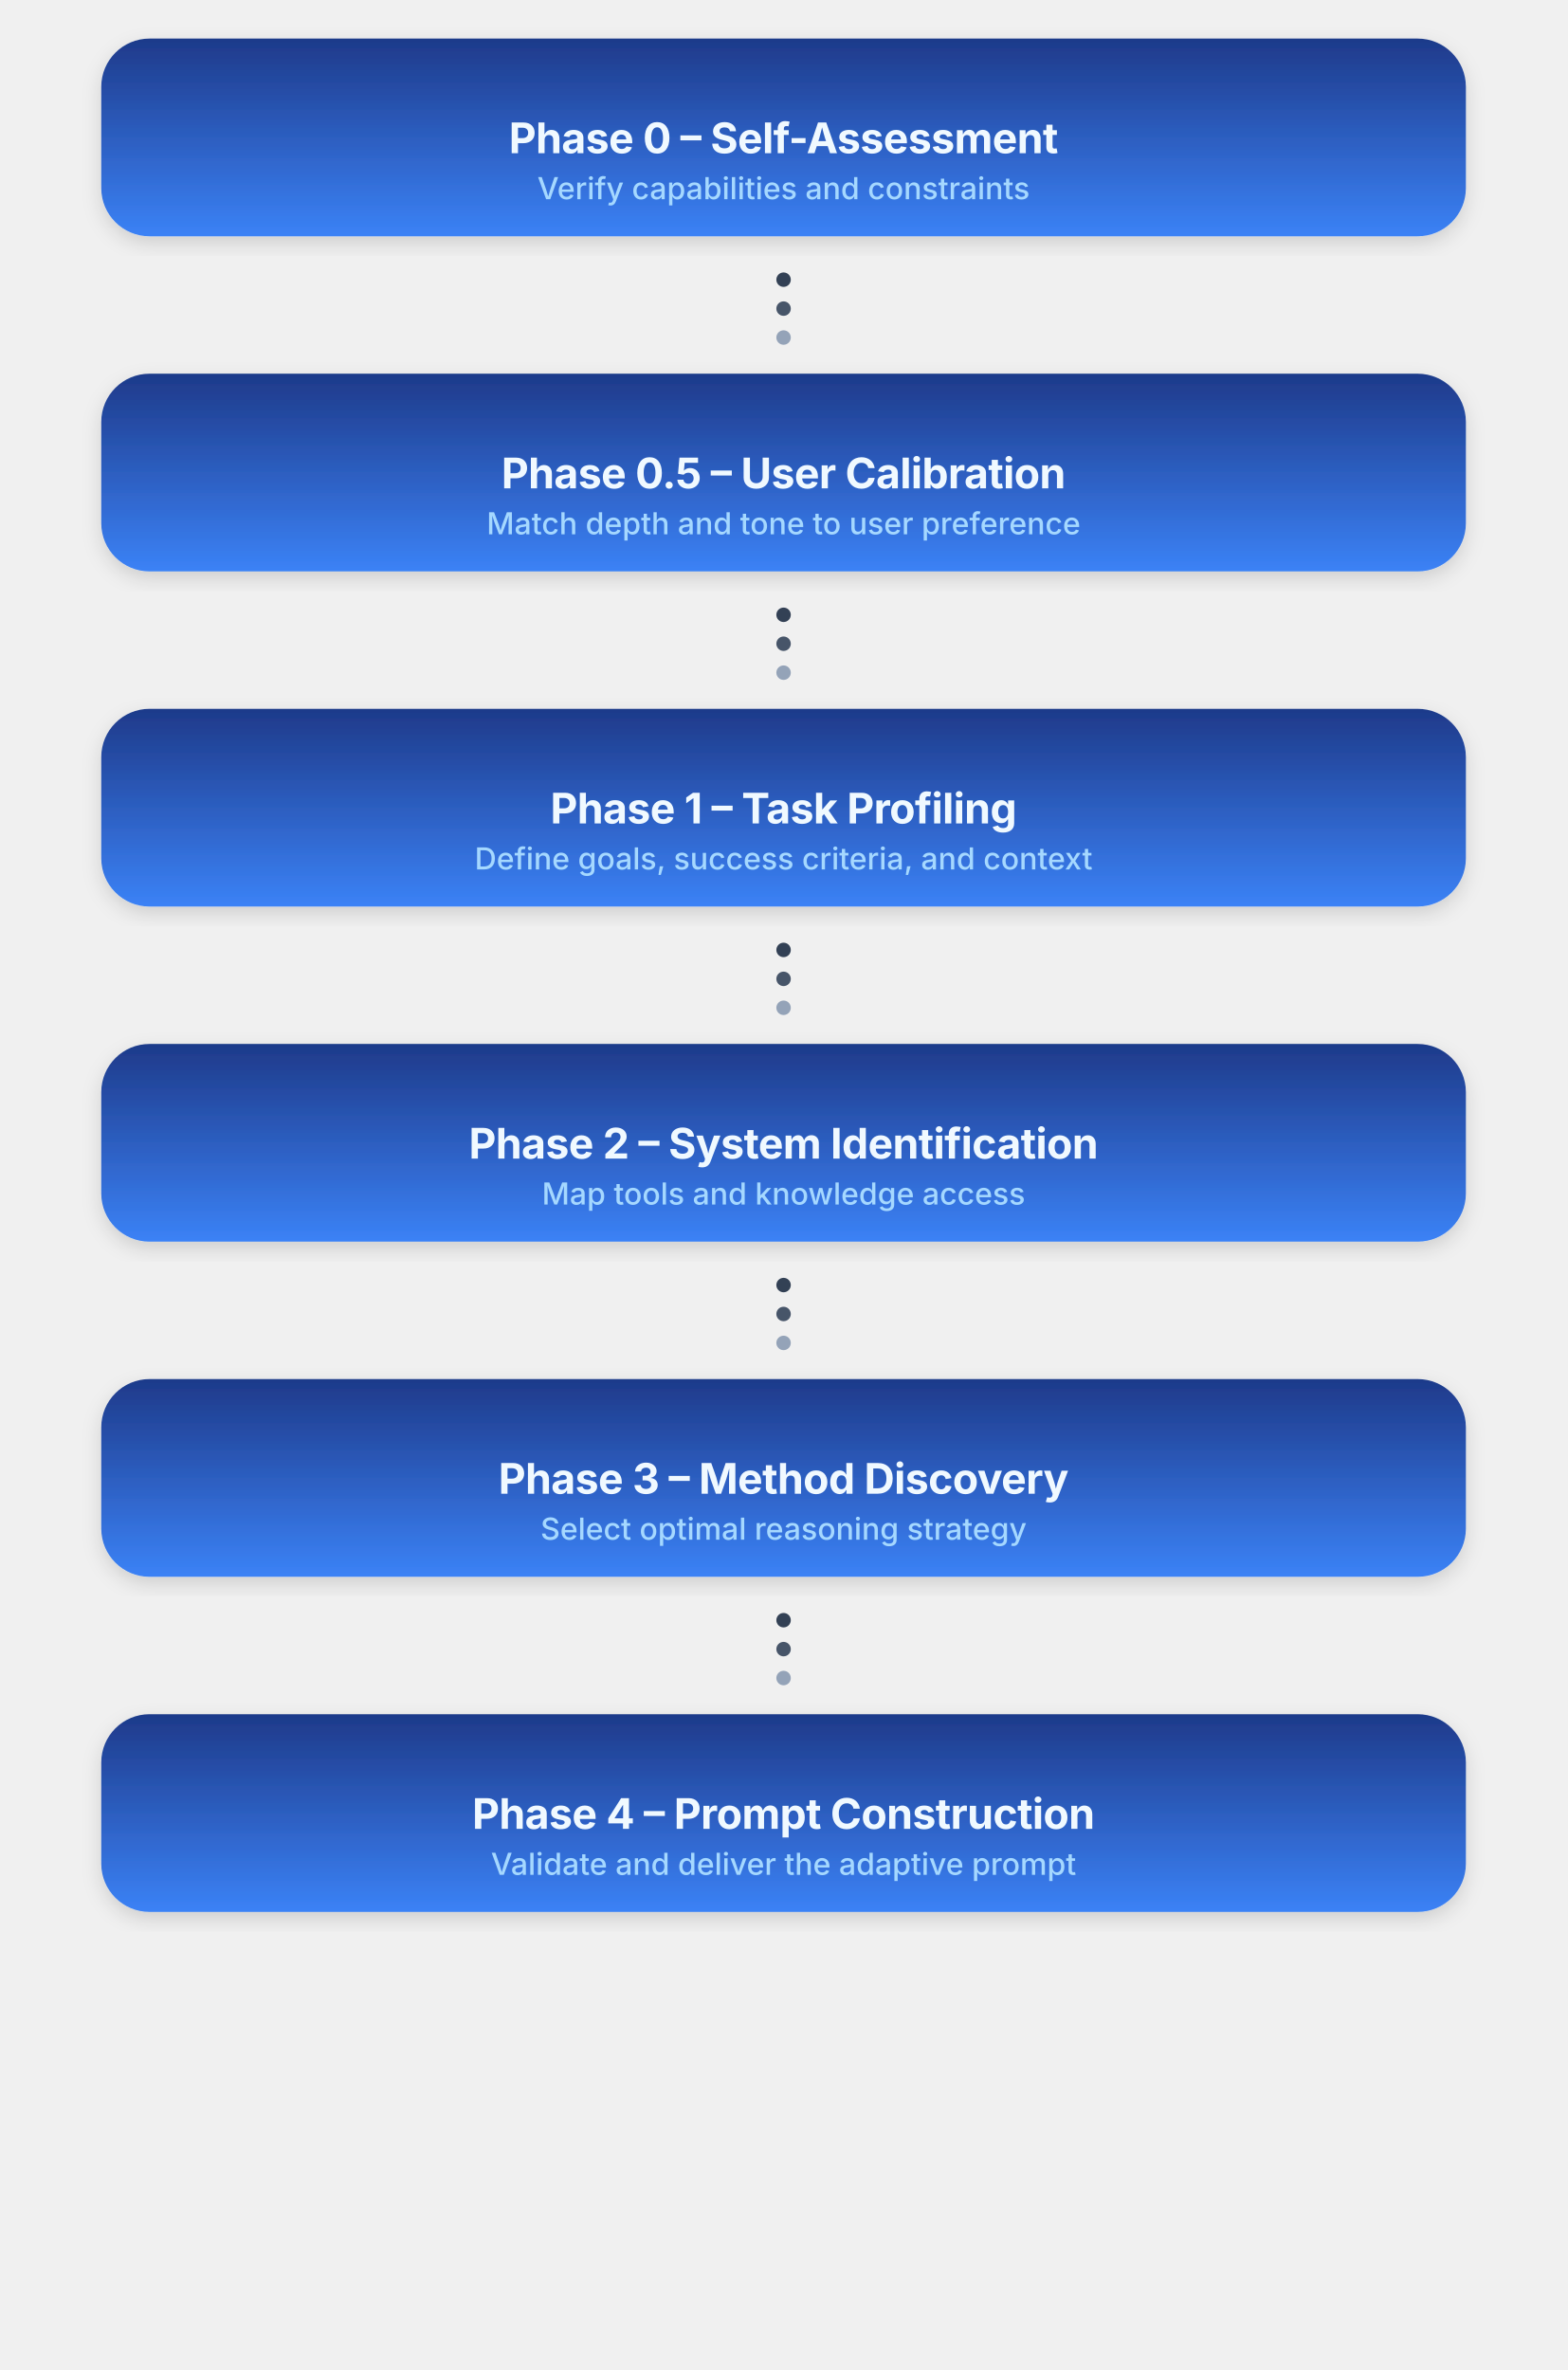
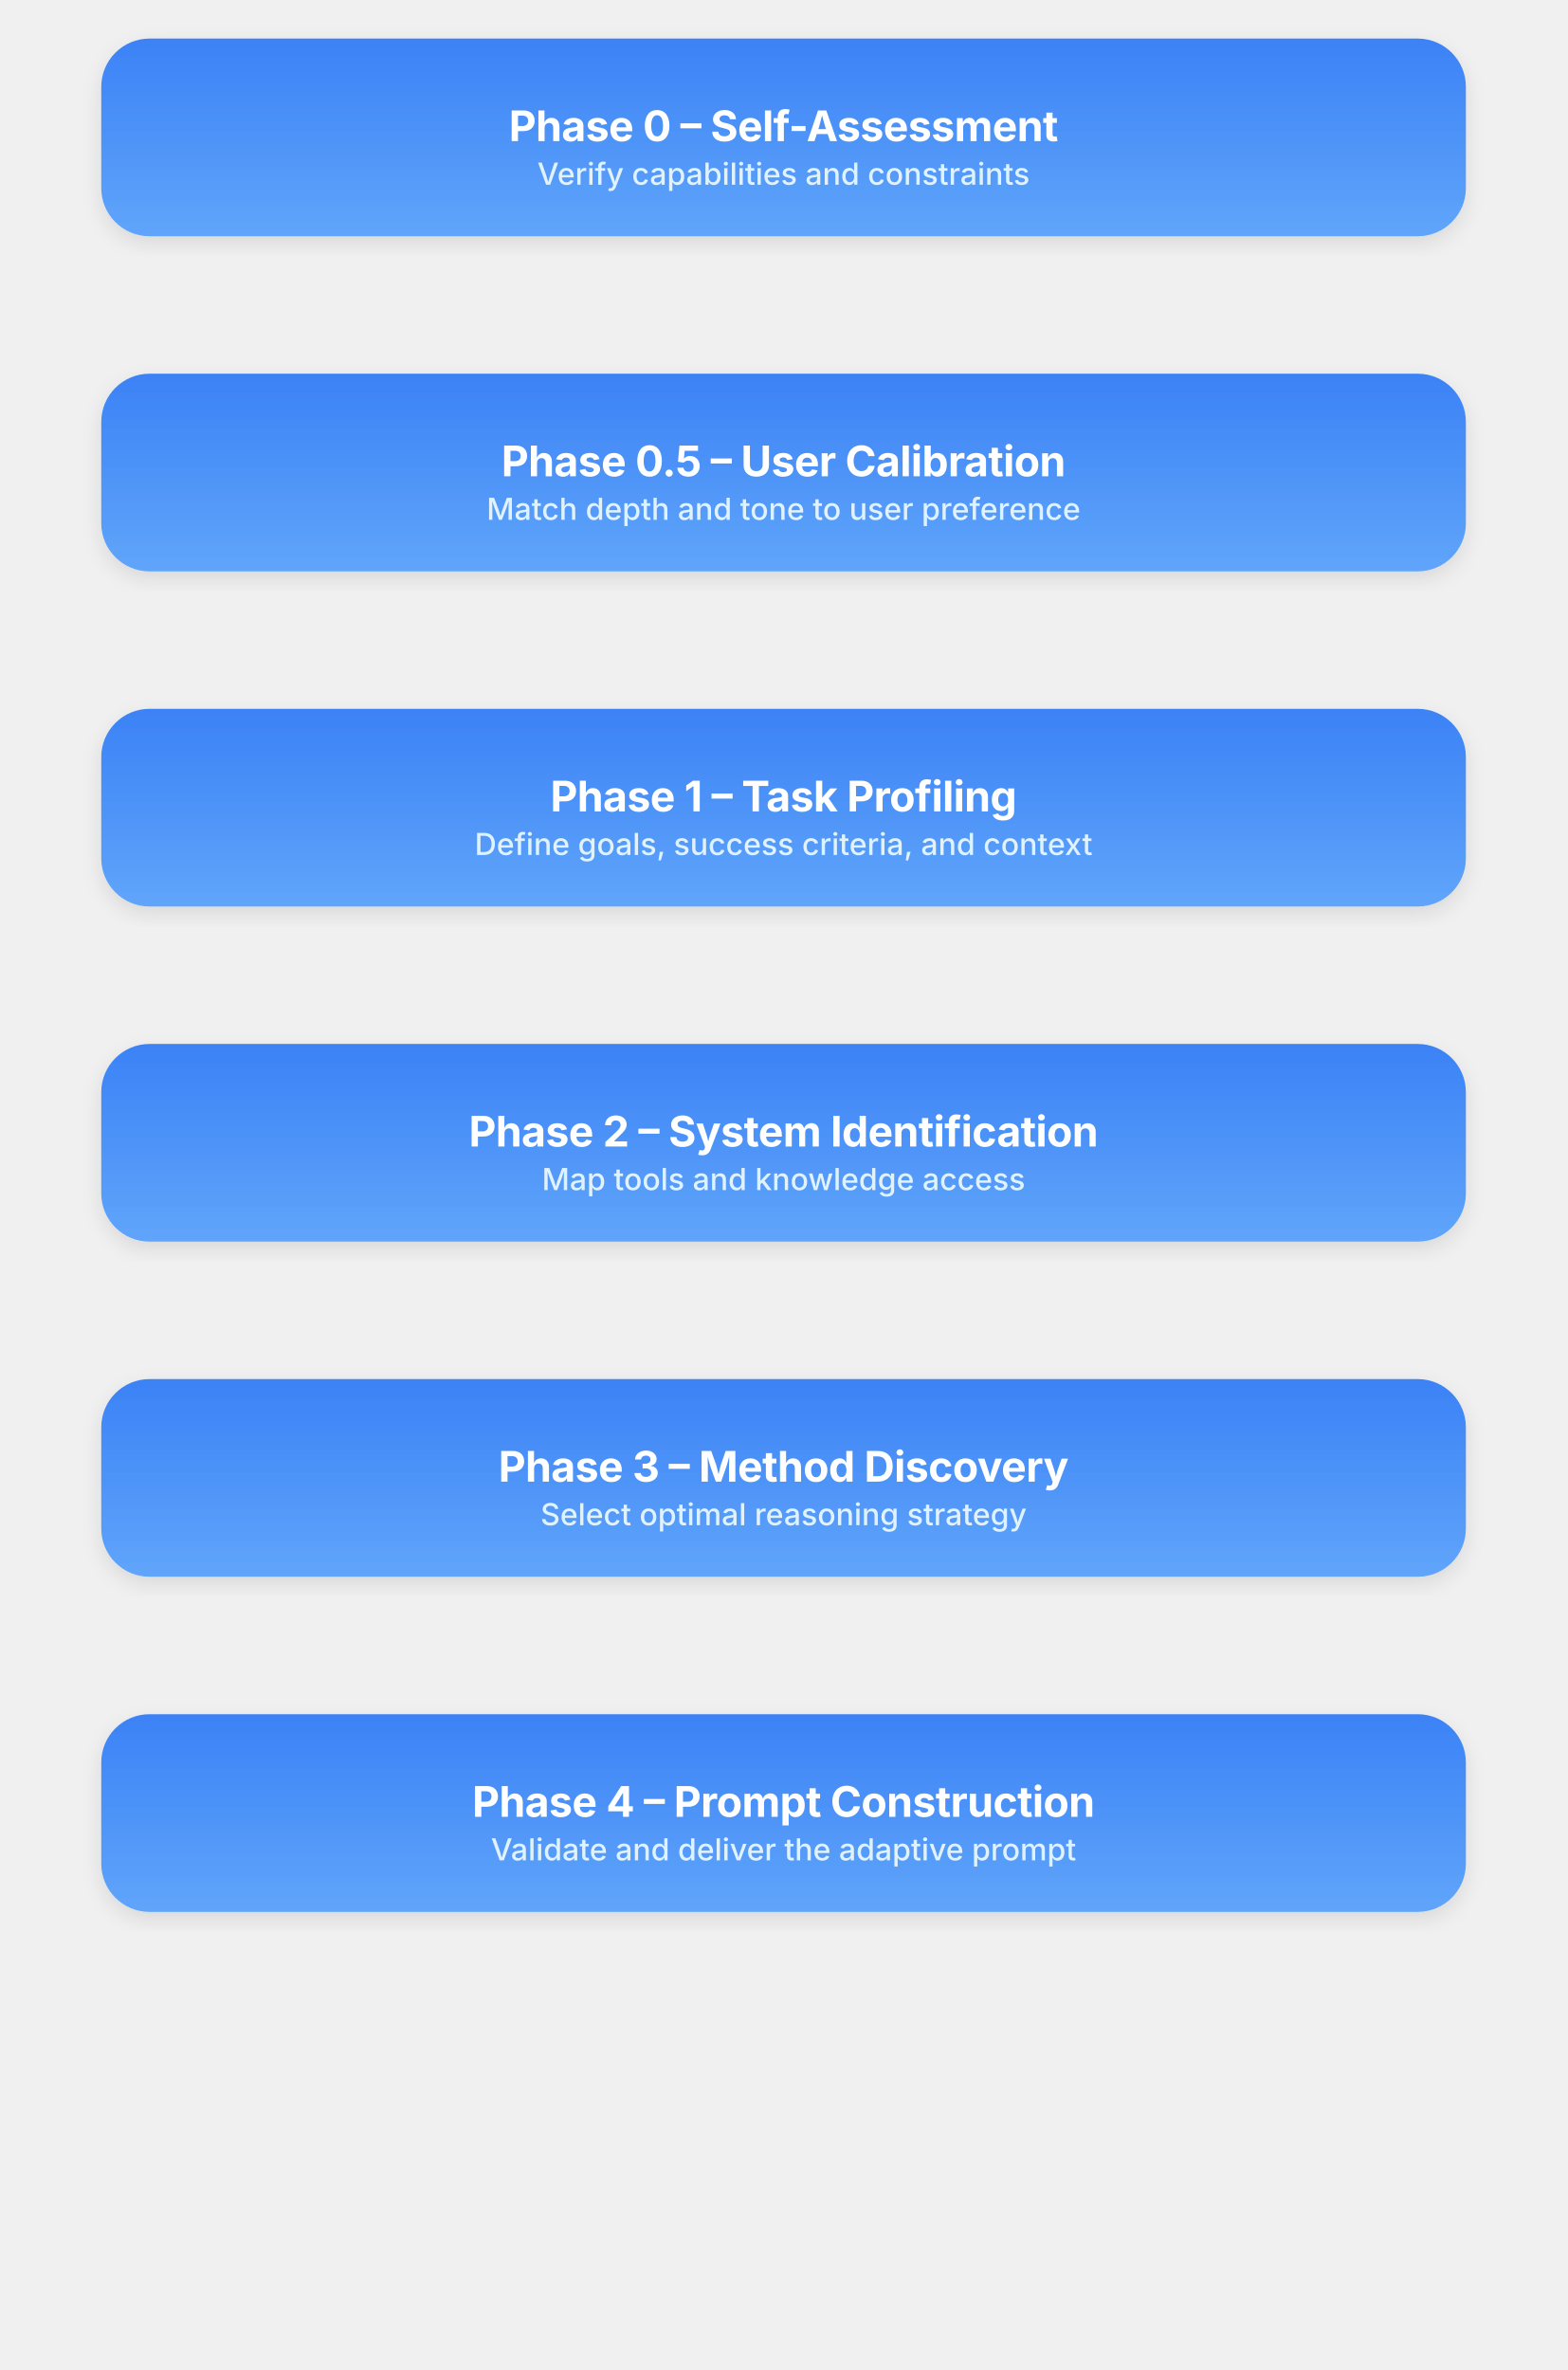
<svg xmlns="http://www.w3.org/2000/svg" width="650" height="983" viewBox="0 0 650 983">
  <defs>
-     <linearGradient id="phaseBlueDarkRev" x1="0" y1="1" x2="0" y2="0">
-       <stop offset="0%" stop-color="#3B82F6" />
-       <stop offset="100%" stop-color="#1E3A8A" />
+     <linearGradient id="phaseBlueLightRev" x1="0" y1="1" x2="0" y2="0">
+       <stop offset="0%" stop-color="#60A5FA" />
+       <stop offset="100%" stop-color="#3B82F6" />
    </linearGradient>
-     <filter id="shadowDark">
-       <feDropShadow dx="0" dy="3" stdDeviation="4" flood-opacity="0.14" flood-color="#000" />
+     <filter id="shadowLight">
+       <feDropShadow dx="0" dy="3" stdDeviation="4" flood-opacity="0.10" flood-color="#000" />
    </filter>
  </defs>
  <g transform="translate(42,16)">
-     <rect width="566" height="82" rx="20" fill="url(#phaseBlueDarkRev)" filter="url(#shadowDark)" />
-     <text x="283" y="41" text-anchor="middle" dominant-baseline="middle" font-family="Inter,sans-serif" font-weight="700" font-size="17.5" letter-spacing="-0.2" fill="#F0F9FF">Phase 0 – Self-Assessment</text>
-     <text x="283" y="62" text-anchor="middle" dominant-baseline="middle" font-family="Inter,sans-serif" font-weight="500" font-size="12.6" fill="#A5D8FF">Verify capabilities and constraints</text>
+     <rect width="566" height="82" rx="20" fill="url(#phaseBlueLightRev)" filter="url(#shadowLight)" />
+     <g font-family="Inter,sans-serif" text-anchor="middle">
+       <text x="283" y="36" dominant-baseline="middle" font-weight="700" font-size="17.5" letter-spacing="-0.2" fill="#FFFFFF">Phase 0 – Self-Assessment</text>
+       <text x="283" y="56" dominant-baseline="middle" font-weight="500" font-size="12.6" fill="#E0F2FE">Verify capabilities and constraints</text>
+     </g>
  </g>
  <g>
-     <circle cx="325" cy="116" r="3" fill="#334155" />
-     <circle cx="325" cy="128" r="3" fill="#475569" />
-     <circle cx="325" cy="140" r="3" fill="#94A3B8" />
+     ircle cx="325" cy="116" r="3" fillll="#A8B7CF"/&gt;
+     ircle cx="325" cy="128" r="3" fill="#"#CBD5E1"/&gt;
+     ircle cx="325" cy="140" r="3" fill="#"#E0E7EF"/&gt;
  </g>
  <g transform="translate(42,155)">
-     <rect width="566" height="82" rx="20" fill="url(#phaseBlueDarkRev)" filter="url(#shadowDark)" />
-     <text x="283" y="41" text-anchor="middle" dominant-baseline="middle" font-family="Inter,sans-serif" font-weight="700" font-size="17.5" letter-spacing="-0.2" fill="#F0F9FF">Phase 0.5 – User Calibration</text>
-     <text x="283" y="62" text-anchor="middle" dominant-baseline="middle" font-family="Inter,sans-serif" font-weight="500" font-size="12.6" fill="#A5D8FF">Match depth and tone to user preference</text>
+     <rect width="566" height="82" rx="20" fill="url(#phaseBlueLightRev)" filter="url(#shadowLight)" />
+     <g font-family="Inter,sans-serif" text-anchor="middle">
+       <text x="283" y="36" dominant-baseline="middle" font-weight="700" font-size="17.5" letter-spacing="-0.2" fill="#FFFFFF">Phase 0.5 – User Calibration</text>
+       <text x="283" y="56" dominant-baseline="middle" font-weight="500" font-size="12.6" fill="#E0F2FE">Match depth and tone to user preference</text>
+     </g>
  </g>
  <g>
-     <circle cx="325" cy="255" r="3" fill="#334155" />
-     <circle cx="325" cy="267" r="3" fill="#475569" />
-     <circle cx="325" cy="279" r="3" fill="#94A3B8" />
+     ircle cx="325" cy="255" r="3" fillll="#A8B7CF"/&gt;
+     ircle cx="325" cy="267" r="3" fill="#"#CBD5E1"/&gt;
+     ircle cx="325" cy="279" r="3" fill="#"#E0E7EF"/&gt;
  </g>
  <g transform="translate(42,294)">
-     <rect width="566" height="82" rx="20" fill="url(#phaseBlueDarkRev)" filter="url(#shadowDark)" />
-     <text x="283" y="41" text-anchor="middle" dominant-baseline="middle" font-family="Inter,sans-serif" font-weight="700" font-size="17.5" letter-spacing="-0.2" fill="#F0F9FF">Phase 1 – Task Profiling</text>
-     <text x="283" y="62" text-anchor="middle" dominant-baseline="middle" font-family="Inter,sans-serif" font-weight="500" font-size="12.6" fill="#A5D8FF">Define goals, success criteria, and context</text>
+     <rect width="566" height="82" rx="20" fill="url(#phaseBlueLightRev)" filter="url(#shadowLight)" />
+     <g font-family="Inter,sans-serif" text-anchor="middle">
+       <text x="283" y="36" dominant-baseline="middle" font-weight="700" font-size="17.5" letter-spacing="-0.2" fill="#FFFFFF">Phase 1 – Task Profiling</text>
+       <text x="283" y="56" dominant-baseline="middle" font-weight="500" font-size="12.6" fill="#E0F2FE">Define goals, success criteria, and context</text>
+     </g>
  </g>
  <g>
-     <circle cx="325" cy="394" r="3" fill="#334155" />
-     <circle cx="325" cy="406" r="3" fill="#475569" />
-     <circle cx="325" cy="418" r="3" fill="#94A3B8" />
+     ircle cx="325" cy="394" r="3" fillll="#A8B7CF"/&gt;
+     ircle cx="325" cy="406" r="3" fill="#"#CBD5E1"/&gt;
+     ircle cx="325" cy="418" r="3" fill="#"#E0E7EF"/&gt;
  </g>
  <g transform="translate(42,433)">
-     <rect width="566" height="82" rx="20" fill="url(#phaseBlueDarkRev)" filter="url(#shadowDark)" />
-     <text x="283" y="41" text-anchor="middle" dominant-baseline="middle" font-family="Inter,sans-serif" font-weight="700" font-size="17.5" letter-spacing="-0.2" fill="#F0F9FF">Phase 2 – System Identification</text>
-     <text x="283" y="62" text-anchor="middle" dominant-baseline="middle" font-family="Inter,sans-serif" font-weight="500" font-size="12.6" fill="#A5D8FF">Map tools and knowledge access</text>
+     <rect width="566" height="82" rx="20" fill="url(#phaseBlueLightRev)" filter="url(#shadowLight)" />
+     <g font-family="Inter,sans-serif" text-anchor="middle">
+       <text x="283" y="36" dominant-baseline="middle" font-weight="700" font-size="17.5" letter-spacing="-0.2" fill="#FFFFFF">Phase 2 – System Identification</text>
+       <text x="283" y="56" dominant-baseline="middle" font-weight="500" font-size="12.6" fill="#E0F2FE">Map tools and knowledge access</text>
+     </g>
  </g>
  <g>
-     <circle cx="325" cy="533" r="3" fill="#334155" />
-     <circle cx="325" cy="545" r="3" fill="#475569" />
-     <circle cx="325" cy="557" r="3" fill="#94A3B8" />
+     <rcle cx="325" cy="533" r="3" fill="#A8B8B7CF" />
+     ircle cx="325" cy="545" r="3" fillll="#CBD5E1"/&gt;
+     ircle cx="325" cy="557" r="3" fill="#"#E0E7EF"/&gt;
  </g>
  <g transform="translate(42,572)">
-     <rect width="566" height="82" rx="20" fill="url(#phaseBlueDarkRev)" filter="url(#shadowDark)" />
-     <text x="283" y="41" text-anchor="middle" dominant-baseline="middle" font-family="Inter,sans-serif" font-weight="700" font-size="17.5" letter-spacing="-0.2" fill="#F0F9FF">Phase 3 – Method Discovery</text>
-     <text x="283" y="62" text-anchor="middle" dominant-baseline="middle" font-family="Inter,sans-serif" font-weight="500" font-size="12.6" fill="#A5D8FF">Select optimal reasoning strategy</text>
+     <rect width="566" height="82" rx="20" fill="url(#phaseBlueLightRev)" filter="url(#shadowLight)" />
+     <g font-family="Inter,sans-serif" text-anchor="middle">
+       <text x="283" y="36" dominant-baseline="middle" font-weight="700" font-size="17.5" letter-spacing="-0.2" fill="#FFFFFF">Phase 3 – Method Discovery</text>
+       <text x="283" y="56" dominant-baseline="middle" font-weight="500" font-size="12.6" fill="#E0F2FE">Select optimal reasoning strategy</text>
+     </g>
  </g>
  <g>
-     <circle cx="325" cy="672" r="3" fill="#334155" />
-     <circle cx="325" cy="684" r="3" fill="#475569" />
-     <circle cx="325" cy="696" r="3" fill="#94A3B8" />
+     ircle cx="325" cy="672" r="3" fillll="#A8B7CF"/&gt;
+     ircle cx="325" cy="684" r="3" fill="#"#CBD5E1"/&gt;
+     ircle cx="325" cy="696" r="3" fill="#"#E0E7EF"/&gt;
  </g>
  <g transform="translate(42,711)">
-     <rect width="566" height="82" rx="20" fill="url(#phaseBlueDarkRev)" filter="url(#shadowDark)" />
-     <text x="283" y="41" text-anchor="middle" dominant-baseline="middle" font-family="Inter,sans-serif" font-weight="700" font-size="17.5" letter-spacing="-0.2" fill="#F0F9FF">Phase 4 – Prompt Construction</text>
-     <text x="283" y="62" text-anchor="middle" dominant-baseline="middle" font-family="Inter,sans-serif" font-weight="500" font-size="12.6" fill="#A5D8FF">Validate and deliver the adaptive prompt</text>
+     <rect width="566" height="82" rx="20" fill="url(#phaseBlueLightRev)" filter="url(#shadowLight)" />
+     <g font-family="Inter,sans-serif" text-anchor="middle">
+       <text x="283" y="36" dominant-baseline="middle" font-weight="700" font-size="17.5" letter-spacing="-0.2" fill="#FFFFFF">Phase 4 – Prompt Construction</text>
+       <text x="283" y="56" dominant-baseline="middle" font-weight="500" font-size="12.6" fill="#E0F2FE">Validate and deliver the adaptive prompt</text>
+     </g>
  </g>
</svg>
